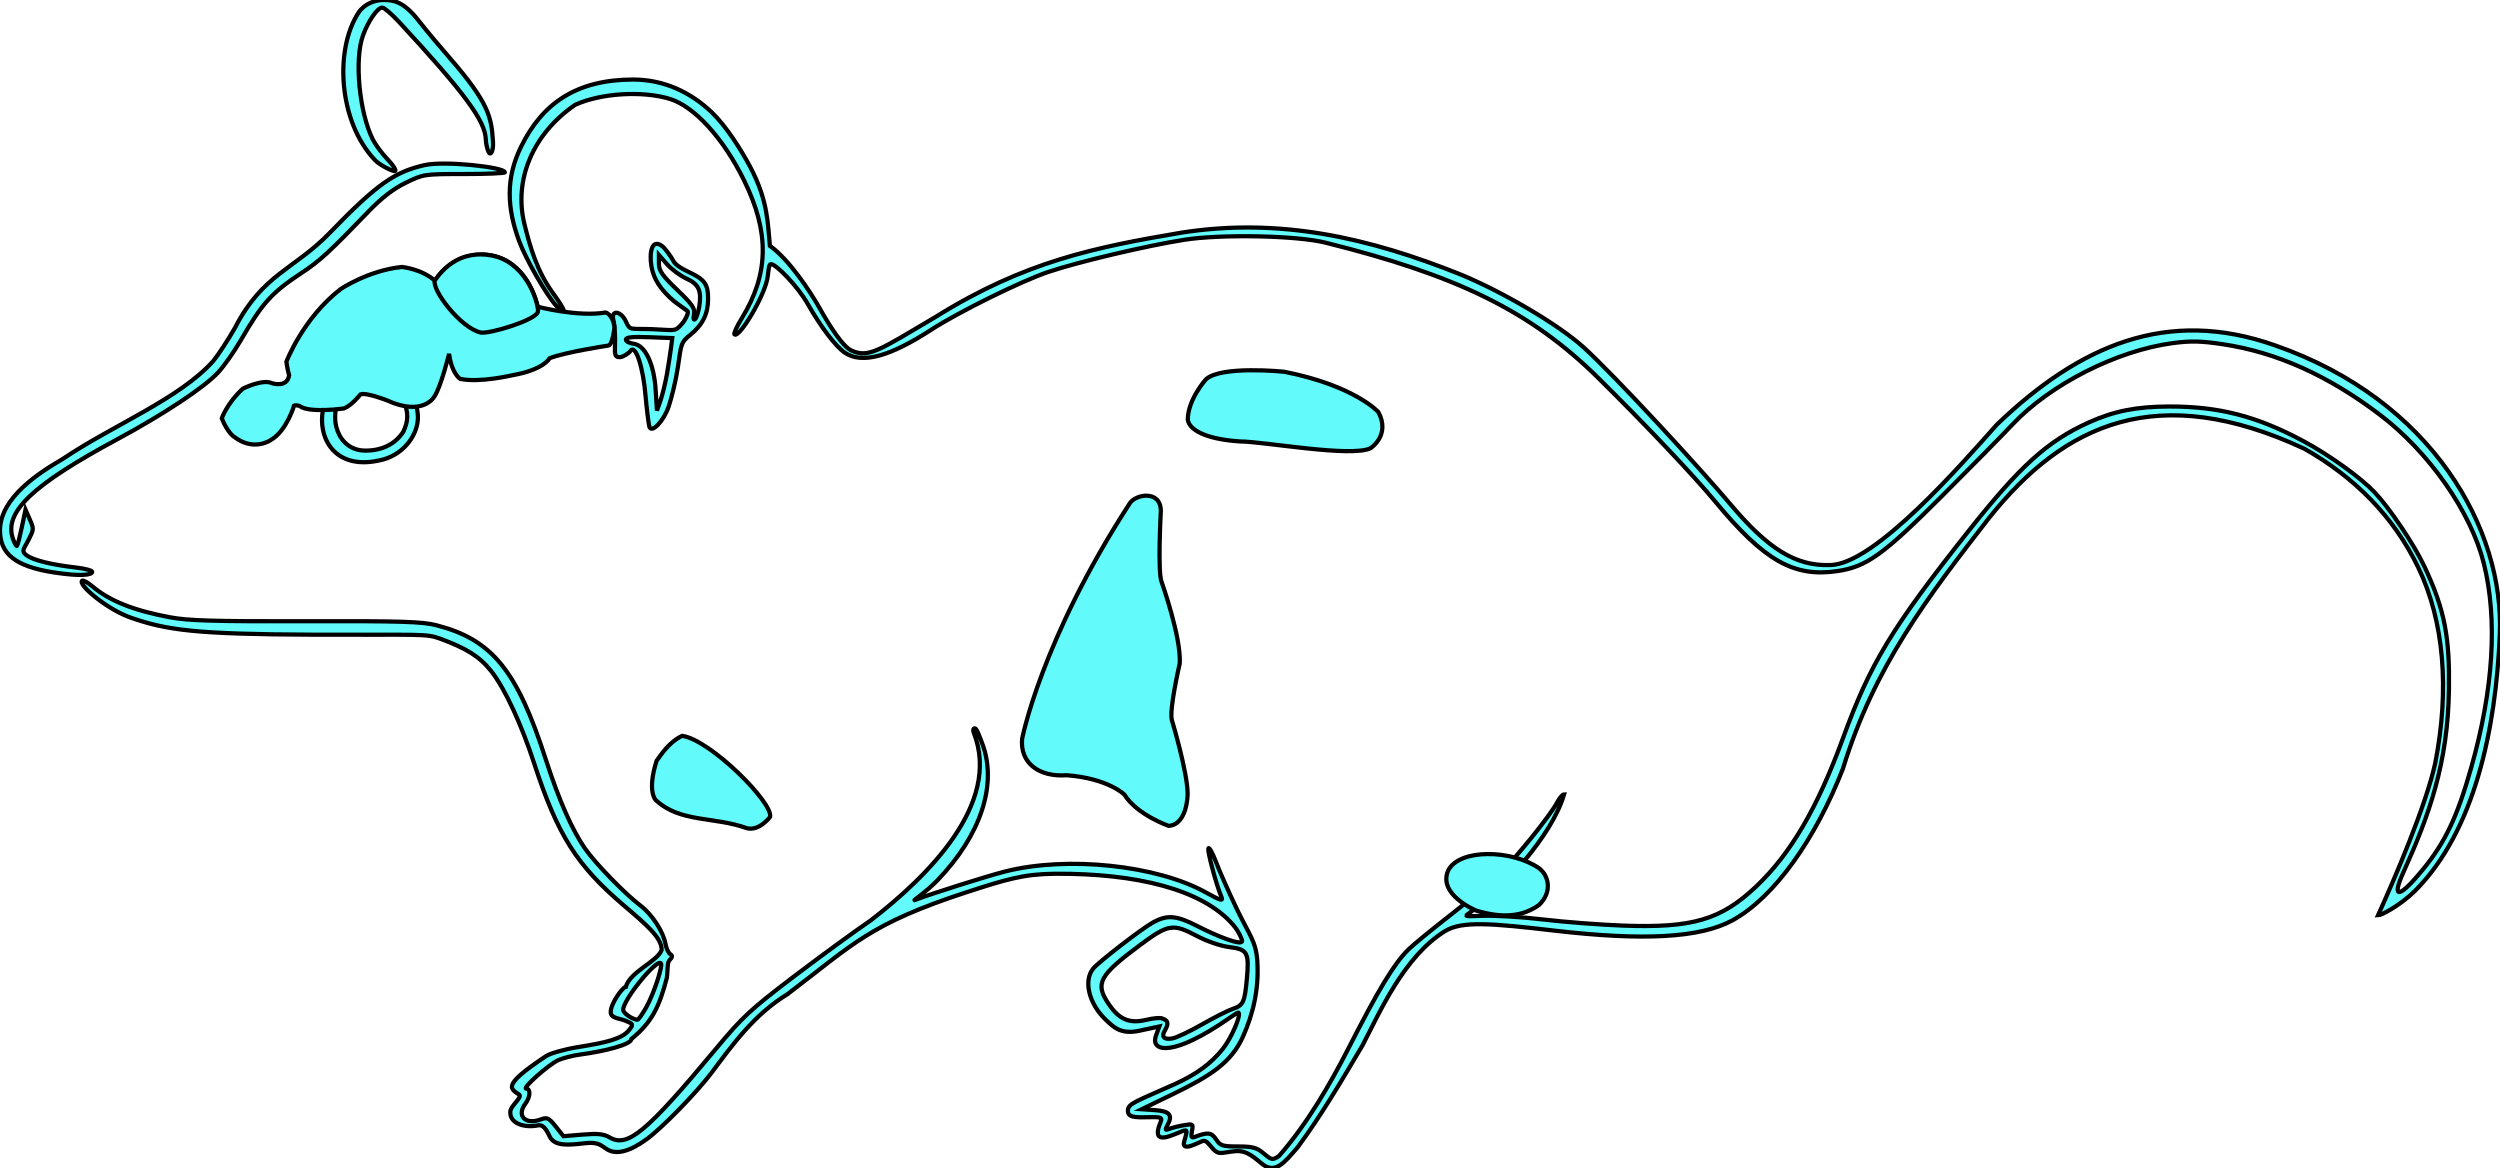
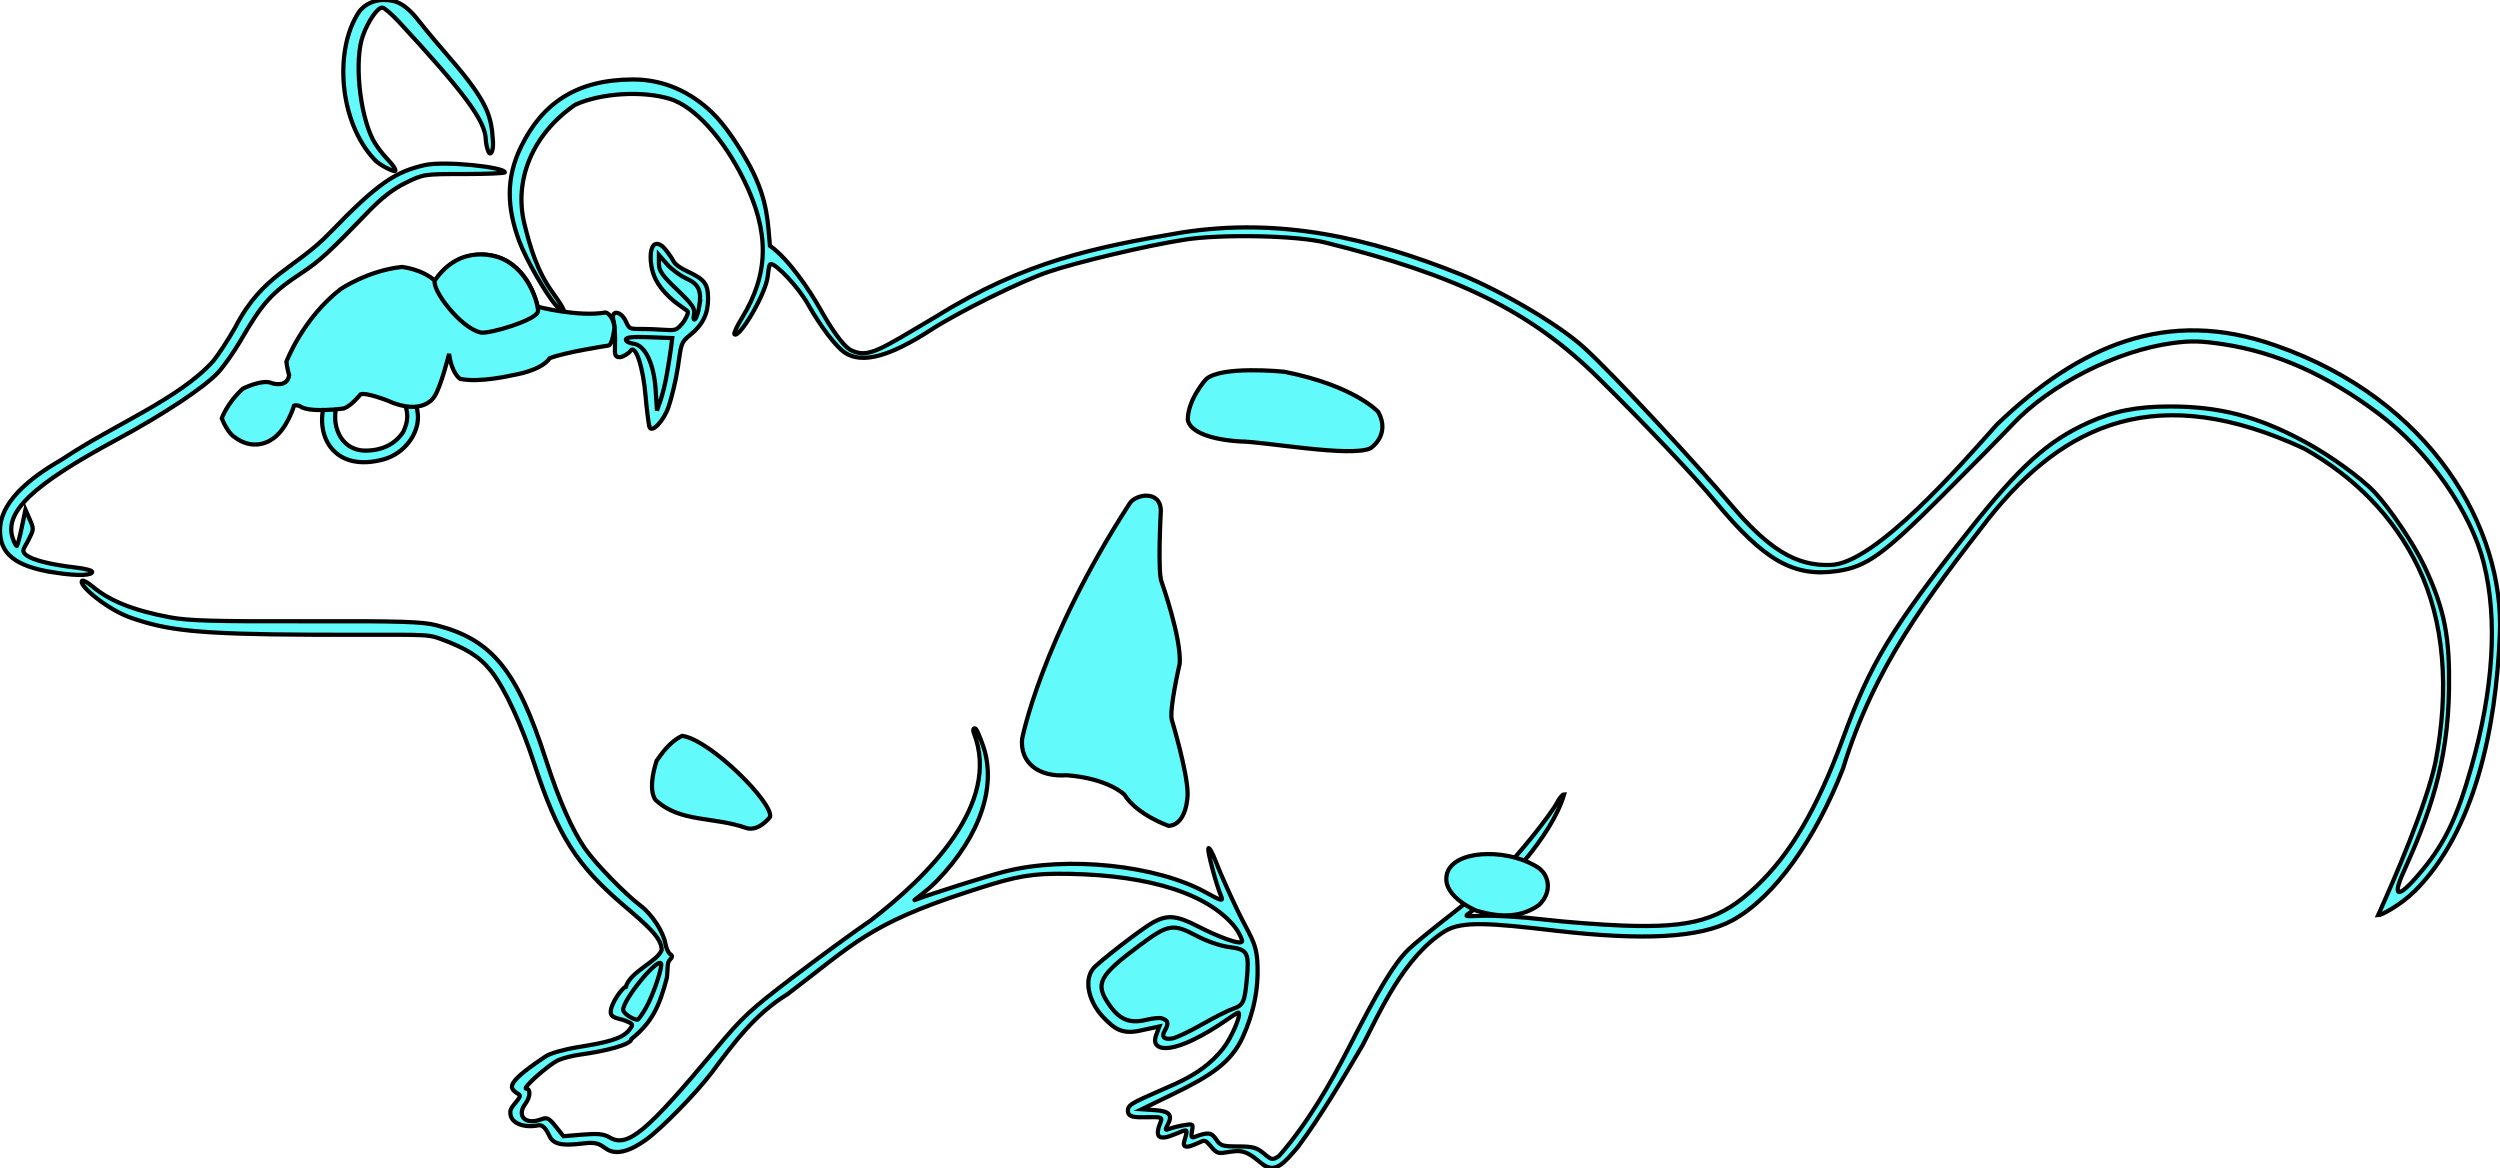
<svg xmlns="http://www.w3.org/2000/svg" width="127.797" height="59.703" viewBox="0 0 127.797 59.703" preserveAspectRatio="none" id="svg2" version="1.1">
  <defs id="defs4" />
  <g id="container" label="EFO" groupmode="layer">
-     <path id="outline" d="M 64.572,59.539 C 64.182,59.251 63.789,58.786 63.144,58.847 62.47,58.911 62.315,59.058 62.026,58.749 61.785,58.491 61.665,58.252 61.456,58.335 61.302,58.396 60.884,58.61 60.701,58.615 60.416,58.624 60.524,58.416 60.6,58.114 60.704,57.699 60.72,57.703 60.051,57.982 59.213,58.332 59.003,58.137 59.34,57.321 59.422,57.122 59.331,57.092 58.688,57.11 57.979,57.129 57.657,57.111 57.657,56.778 57.657,56.401 58.089,56.305 60.05,55.42 61.158,54.919 61.915,54.364 62.511,53.614 62.942,53.071 63.45,51.904 63.314,51.768 63.269,51.724 62.779,52.099 62.274,52.424 59.713,54.071 58.82,53.678 59.092,52.938 L 59.263,52.472 58.225,52.694 C 57.288,52.894 56.906,52.493 56.513,52.118 55.679,51.32 55.363,50.139 55.89,49.503 56.156,49.183 58.374,47.456 58.97,47.136 59.677,46.758 60.139,46.788 61.239,47.356 62.183,47.844 63.495,48.371 63.495,48.103 63.495,48.028 63.338,47.631 63.048,47.292 61.475,45.452 58.051,44.642 53.96,44.665 52.321,44.674 51.381,44.97 49.434,45.602 44.428,47.234 43.619,48.268 40.255,50.821 38.541,51.869 37.464,53.384 36.355,54.864 35.561,55.905 33.823,57.681 33.041,58.247 32.24,58.827 31.498,59.086 30.987,58.723 30.641,58.476 30.486,58.372 29.851,58.446 29.038,58.542 28.374,58.589 28.118,58.133 28.022,57.96 27.84,57.461 27.513,57.527 26.795,57.67 26.086,57.43 26.086,56.88 26.041,56.546 26.754,56.088 26.526,55.944 26.402,55.867 26.116,55.705 26.174,55.492 26.256,55.195 26.724,54.781 27.908,53.99 28.118,53.849 28.837,53.64 29.547,53.526 30.94,53.302 31.79,53.122 32.16,52.653 32.387,52.367 32.38,52.349 31.985,52.183 31.66,52.047 31.219,52.064 31.219,51.73 31.219,51.298 31.831,50.45 31.988,50.45 32.224,49.653 33.607,49.156 33.823,48.561 33.824,47.931 33.05,47.274 31.9,46.295 29.472,44.227 28.51,42.707 27.298,39 26.679,37.104 25.824,35.205 25.104,34.301 24.485,33.523 23.787,33.13 22.531,32.66 21.764,32.373 21.55,32.465 16.035,32.445 9.914,32.422 8.52,32.207 6.694,31.578 5.496,31.165 3.981,29.902 4.196,29.687 4.243,29.641 4.482,29.772 4.727,29.978 5.61,30.721 6.836,31.209 8.693,31.556 9.623,31.73 10.975,31.769 15.651,31.757 20.545,31.743 21.591,31.776 22.321,31.965 25.159,32.701 26.431,34.265 27.903,38.83 28.567,40.888 29.228,42.392 29.896,43.363 30.416,44.118 31.936,45.684 32.741,46.293 33.331,46.739 33.908,47.625 34.021,48.259 34.062,48.485 34.171,48.716 34.263,48.773 34.389,48.851 34.378,48.931 34.218,49.092 34.1,49.21 34.14,49.67 34.089,49.984 33.696,51.491 33.311,52.269 32.281,53.108 32.273,53.403 30.901,53.739 29.675,53.905 29.289,53.957 28.782,54.085 28.55,54.188 28.052,54.409 26.652,55.653 26.902,55.653 27.135,55.653 27.111,56.084 26.858,56.418 26.386,57.043 26.86,57.522 27.652,57.221 27.966,57.101 28.056,57.144 28.406,57.583 L 28.803,58.081 29.79,57.998 C 30.555,57.934 30.864,57.966 31.158,58.14 32.081,58.685 33.039,57.888 36.594,53.618 37.957,51.981 38.365,51.602 40.574,49.924 41.927,48.896 43.699,47.602 44.511,47.049 47.401,44.819 51.198,41.1 49.785,37.477 49.726,37.333 49.747,37.231 49.836,37.231 49.919,37.231 50.061,37.602 50.22,38.032 50.987,40.095 50.153,42.687 47.909,45.013 47.352,45.589 46.639,46.059 46.757,46.012 47.524,45.711 50.418,44.795 51.37,44.552 54.542,43.742 59.138,44.222 61.655,45.627 62.381,46.032 62.534,46.078 62.443,45.864 62.174,45.235 61.703,43.478 61.773,43.364 61.815,43.295 61.99,43.611 62.162,44.067 62.334,44.523 62.807,45.591 63.213,46.442 63.87,47.817 64.209,48.117 64.273,49.143 64.36,50.526 64.074,51.809 63.53,53.009 62.946,54.298 61.91,54.986 59.98,55.92 L 58.363,56.703 59.038,56.749 C 59.782,56.799 59.958,56.997 59.693,57.492 59.543,57.772 59.553,57.794 59.788,57.701 59.932,57.644 60.265,57.562 60.528,57.518 60.985,57.441 61.002,57.454 60.932,57.819 60.876,58.114 60.906,58.183 61.065,58.122 61.742,57.862 61.928,57.882 62.164,58.242 62.379,58.57 62.491,58.606 63.29,58.606 64.036,58.606 64.245,58.663 64.603,58.965 65.009,59.307 65.047,59.313 65.379,59.095 66.834,57.439 68.015,55.375 68.894,53.663 70.483,50.549 71.252,49.278 71.991,48.542 72.23,48.305 73.184,47.522 74.112,46.801 75.041,46.081 76.17,45.136 76.623,44.701 77.489,43.87 79.264,41.671 79.611,41.001 79.723,40.784 79.878,40.606 79.955,40.606 79.332,42.739 76.757,45.533 75.093,46.685 74.889,46.834 74.794,46.856 75.762,46.816 76.402,46.79 77.811,46.874 78.894,47.004 79.977,47.133 81.812,47.274 82.972,47.316 86.513,47.446 87.964,47.022 89.757,45.33 91.526,43.662 92.905,41.308 94.215,37.723 95.611,33.904 96.688,32.126 100.602,27.179 103.256,23.825 104.657,22.555 106.754,21.604 108.062,21.011 109.213,20.783 110.905,20.78 113.45,20.777 115.387,21.28 117.776,22.565 119.075,23.263 120.68,24.419 121.384,25.161 122.15,25.971 123.385,27.802 123.909,28.907 125.006,31.219 125.224,32.647 125.188,35.233 125.136,39.015 124.174,41.678 122.865,44.576 122.2,46.047 122.692,45.872 123.859,44.445 125.003,43.045 125.62,41.74 126.337,39.2 127.464,35.207 127.68,31.678 126.974,28.817 126.325,26.19 124.168,23.104 121.643,21.191 119.001,19.189 116.366,18.007 113.628,17.597 112.507,17.429 111.988,17.418 111.074,17.539 108.21,17.92 104.801,19.651 102.87,21.704 102.367,22.239 100.721,23.91 99.21,25.419 96.258,28.368 95.406,28.976 93.923,29.194 91.691,29.522 90.185,28.664 87.676,25.634 86.588,24.319 84.115,21.706 81.706,19.326 78.224,15.886 74.455,14.073 67.754,12.404 66.255,12.031 62.374,11.967 60.537,12.258 58.589,12.566 55.152,13.378 53.604,13.896 52.223,14.359 49.005,15.946 47.601,16.857 45.472,18.238 44.073,18.613 43.196,18.037 42.738,17.737 41.96,16.717 41.299,15.55 40.783,14.64 39.676,13.501 39.41,13.501 39.303,13.501 39.295,13.767 39.242,14.155 39.112,15.1 37.775,17.323 37.544,17.092 37.5,17.048 37.664,16.686 37.909,16.287 39.312,14.009 39.348,11.889 38.031,9.211 36.974,7.062 35.498,5.443 34.246,5.058 32.842,4.627 30.709,4.76 29.4,5.359 27.204,6.863 26.265,9.223 26.804,11.439 27.101,12.642 27.448,13.862 28.272,14.99 28.948,15.916 29.047,16.293 28.443,15.641 27.941,15.1 26.876,13.244 26.535,12.318 25.925,10.654 25.833,9.137 26.636,7.499 27.724,5.278 29.471,4.071 32.355,4.066 33.955,4.064 35.309,4.723 36.375,5.733 37.104,6.425 37.867,7.627 38.351,8.533 39.273,10.284 39.244,11.449 39.356,12.567 40.321,13.248 41.397,14.869 41.895,15.749 42.419,16.685 43.073,17.702 43.51,17.91 44.385,18.328 44.919,17.918 47.831,16.198 52.39,13.356 55.976,12.644 60.377,11.895 65.408,11.107 69.966,12.146 74.689,14.04 76.782,14.907 79.64,16.568 80.946,17.749 82.53,19.182 86.894,23.922 88.456,25.776 90.391,28.073 91.805,28.948 93.56,28.884 95.839,28.857 100.347,23.641 102.086,21.695 106.31,17.656 110.777,15.701 116.305,17.658 124.33,20.445 128.03,27.062 127.786,32.45 127.59,37.18 126.533,42.443 123.463,45.529 122.684,46.3 121.711,46.794 121.56,46.794 122.395,44.955 124.011,41.186 124.484,39.018 125.226,35.236 124.941,31.756 123.616,29.005 122.339,26.363 120.336,24.383 117.804,22.944 110.309,19.451 105.543,21.636 101.68,26.474 98.535,30.527 95.817,34.049 94.209,39.292 92.803,42.895 90.703,45.876 88.559,47.048 86.91,47.95 83.994,48.099 79.466,47.573 76.212,47.195 74.752,47.072 73.879,47.591 71.766,48.892 70.524,51.759 69.658,53.423 68.621,55.18 67.542,57.019 66.34,58.641 65.648,59.452 65.198,59.99 64.572,59.539 Z M 61.457,52.36 C 62.075,52.006 62.781,51.65 63.026,51.569 63.549,51.395 63.626,51.232 63.734,50.08 63.863,48.692 63.778,48.531 62.854,48.416 62.381,48.357 61.7,48.122 61.14,47.825 59.97,47.204 59.709,47.247 58.303,48.291 56.173,49.873 55.96,50.272 56.679,51.33 57.213,52.116 57.737,52.338 58.581,52.136 58.956,52.046 59.33,52.013 59.411,52.063 59.492,52.113 59.86,52.149 59.558,52.656 59.316,53.061 59.58,53.152 59.945,53.079 60.158,53.037 60.839,52.713 61.457,52.36 Z M 33.041,51.482 C 33.419,50.806 33.9,49.354 33.784,49.238 33.556,49.01 31.855,51.108 31.855,51.617 31.855,51.787 32.299,52.099 32.581,52.128 32.633,52.133 32.839,51.843 33.041,51.482 Z M 2.739,29.26 C 0.748,28.95 0,28.287 0,27.115 4.1e-5,25.438 2.023,24.149 3.201,23.465 5.767,21.735 9.188,20.383 10.907,18.447 11.125,18.183 11.666,17.373 12.024,16.735 13.439,13.996 15.063,13.764 16.86,11.899 19.316,9.354 20.208,8.785 21.695,8.442 22.716,8.207 25.809,8.545 25.808,8.809 25.808,8.857 24.873,8.896 23.73,8.896 21.672,8.896 21.644,8.9 20.73,9.35 20.092,9.664 19.505,10.118 18.835,10.814 16.847,12.879 16.349,13.336 15.43,13.943 13.88,14.967 13.422,15.473 12.308,17.395 11.975,17.971 11.455,18.709 11.154,19.036 10.451,19.799 8.378,21.172 5.976,22.466 1.63,24.807 0.189,26.184 0.662,27.542 0.743,27.774 0.836,27.938 0.869,27.905 0.901,27.873 1.012,27.442 1.116,26.949 L 1.304,26.052 1.588,26.701 C 1.751,27.073 1.666,27.166 1.49,27.534 1.256,28.027 1.044,28.149 1.352,28.381 1.691,28.637 2.617,28.867 3.906,29.015 4.351,29.066 4.714,29.164 4.714,29.232 4.714,29.385 4.169,29.482 2.739,29.26 Z M 16.552,20.761 C 16.714,20.023 17.742,19.309 17.904,19.571 17.979,19.693 17.587,19.949 17.466,20.142 16.723,21.333 17.251,23.034 18.677,23.035 19.536,23.036 20.216,22.696 20.618,22.066 20.862,21.539 20.915,21.121 20.597,20.406 20.241,19.827 19.451,19.538 19.075,19.614 18.553,19.632 18.101,19.738 18.031,19.528 18.419,18.991 19.651,19.051 20.238,19.372 21.011,19.858 21.363,20.646 21.363,21.351 21.363,22.164 20.714,23.176 19.593,23.487 17.112,24.152 16.145,22.355 16.552,20.761 Z M 33.193,21.81 C 33.16,21.706 33.046,20.802 32.999,20.229 32.887,18.857 32.494,17.501 32.208,17.964 32.159,18.042 31.843,18.257 31.689,18.257 31.444,18.257 31.413,18.172 31.439,17.589 31.455,17.222 31.42,16.596 31.36,16.384 31.201,15.817 31.75,15.874 32.005,16.454 32.206,16.91 32.209,16.787 33.35,16.827 34.477,16.867 34.498,16.986 34.861,16.554 35.064,16.313 35.168,16.041 35.168,15.95 35.168,15.859 34.681,15.628 34.225,15.192 33.558,14.553 33.377,14.057 33.296,13.582 33.184,12.916 33.319,12.13 33.891,12.614 34.004,12.709 34.327,13.149 34.421,13.336 34.514,13.523 34.779,13.7 35.164,13.882 36.007,14.282 36.194,14.493 36.197,15.266 36.2,16.024 35.933,16.598 35.277,17.125 34.793,17.513 34.829,17.583 34.651,18.776 34.548,19.472 34.324,20.358 34.184,20.775 33.934,21.52 33.308,22.179 33.193,21.81 Z M 34.092,19.124 C 34.169,18.68 34.262,18.085 34.299,17.8 L 34.365,17.283 33.18,17.238 C 32.336,17.205 31.995,17.24 31.995,17.359 31.995,17.45 32.169,17.545 32.38,17.57 32.974,17.638 33.429,18.582 33.515,19.921 L 33.584,20.989 33.768,20.46 C 33.868,20.169 34.014,19.568 34.092,19.124 Z M 35.744,15.676 C 35.876,14.863 35.721,14.524 35.085,14.238 34.771,14.096 34.326,13.767 34.098,13.507 L 33.683,13.034 33.683,13.478 C 33.683,13.842 33.851,14.083 34.615,14.813 35.4,15.565 35.535,15.762 35.476,16.072 35.433,16.294 35.456,16.389 35.534,16.312 35.604,16.241 35.699,15.955 35.744,15.676 Z M 19.162,8.178 C 17.305,6.217 17.083,2.531 18.336,0.634 18.624,0.197 19.179,-5.3214745e-7 19.572,-5.3214745e-7 20.123,-5.3214745e-7 20.635,0.059 21.45,1.119 21.777,1.545 22.614,2.529 22.984,2.955 25.015,5.292 25.116,6.005 25.2,7.218 25.236,7.748 25.072,7.976 24.976,7.771 24.903,7.616 24.839,7.328 24.834,7.13 24.808,6.182 23.748,4.746 20.409,1.133 20.03,0.723 19.639,0.388 19.539,0.388 19.295,0.388 18.82,1.078 18.552,1.82 18.107,3.054 18.367,5.764 19.062,7.138 19.199,7.408 19.538,7.864 19.816,8.149 20.095,8.435 20.266,8.704 20.198,8.746 20.129,8.788 19.437,8.468 19.162,8.178 Z" style="fill:#62fafa;fill-opacity:1;stroke:#000000;stroke-width:0.216;stroke-miterlimit:4;stroke-dasharray:none;stroke-opacity:1" />
+     <g id="outline" style="fill:#62fafa;fill-opacity:1">
+       <path id="path838" d="m 64.572,59.539 c -0.39,-0.287 -0.782,-0.753 -1.428,-0.692 -0.674,0.064 -0.829,0.211 -1.117,-0.098 -0.241,-0.258 -0.361,-0.497 -0.57,-0.414 -0.155,0.061 -0.573,0.275 -0.755,0.281 -0.285,0.009 -0.177,-0.199 -0.101,-0.501 0.104,-0.415 0.12,-0.411 -0.549,-0.132 -0.838,0.35 -1.048,0.155 -0.711,-0.662 0.082,-0.199 -0.009,-0.228 -0.652,-0.211 -0.709,0.019 -1.032,0.002 -1.032,-0.332 0,-0.377 0.433,-0.473 2.394,-1.358 1.108,-0.5 1.865,-1.056 2.461,-1.806 0.431,-0.542 0.938,-1.709 0.803,-1.845 -0.045,-0.045 -0.535,0.33 -1.04,0.655 -2.561,1.647 -3.454,1.254 -3.182,0.514 l 0.171,-0.466 -1.038,0.222 c -0.937,0.2 -1.319,-0.2 -1.712,-0.576 -0.834,-0.798 -1.15,-1.979 -0.623,-2.614 0.266,-0.32 2.484,-2.047 3.079,-2.367 0.707,-0.379 1.169,-0.349 2.269,0.22 0.944,0.488 2.257,1.015 2.257,0.746 0,-0.075 -0.158,-0.472 -0.447,-0.81 -1.574,-1.84 -4.997,-2.65 -9.088,-2.627 -1.639,0.009 -2.579,0.305 -4.527,0.937 -5.006,1.632 -5.815,2.666 -9.178,5.219 -1.715,1.048 -2.791,2.563 -3.901,4.043 -0.793,1.041 -2.532,2.817 -3.313,3.383 -0.801,0.58 -1.543,0.839 -2.054,0.475 -0.346,-0.247 -0.502,-0.351 -1.137,-0.276 -0.812,0.095 -1.477,0.143 -1.732,-0.314 -0.097,-0.173 -0.278,-0.671 -0.605,-0.606 -0.718,0.144 -1.427,-0.097 -1.427,-0.647 -0.045,-0.334 0.668,-0.792 0.44,-0.936 -0.124,-0.077 -0.41,-0.239 -0.352,-0.451 0.081,-0.298 0.55,-0.711 1.733,-1.502 0.211,-0.141 0.929,-0.35 1.64,-0.464 1.393,-0.224 2.242,-0.403 2.613,-0.872 0.226,-0.286 0.219,-0.304 -0.176,-0.47 -0.325,-0.136 -0.766,-0.119 -0.766,-0.453 0,-0.432 0.612,-1.28 0.769,-1.28 0.236,-0.797 1.619,-1.294 1.836,-1.889 5.63e-4,-0.63 -0.773,-1.287 -1.923,-2.266 -2.429,-2.068 -3.391,-3.588 -4.602,-7.295 -0.62,-1.896 -1.474,-3.795 -2.195,-4.699 -0.619,-0.777 -1.317,-1.17 -2.573,-1.641 -0.767,-0.287 -0.981,-0.195 -6.496,-0.215 -6.121,-0.023 -7.515,-0.238 -9.341,-0.867 -1.198,-0.413 -2.713,-1.676 -2.497,-1.891 0.046,-0.046 0.285,0.085 0.531,0.291 0.882,0.742 2.109,1.23 3.966,1.578 0.93,0.174 2.281,0.213 6.958,0.2 4.894,-0.013 5.94,0.019 6.67,0.209 2.838,0.735 4.11,2.3 5.582,6.864 0.664,2.059 1.325,3.562 1.993,4.534 0.519,0.755 2.04,2.321 2.844,2.93 0.59,0.446 1.167,1.332 1.28,1.966 0.04,0.226 0.149,0.457 0.242,0.515 0.126,0.078 0.115,0.158 -0.046,0.318 -0.118,0.118 -0.078,0.578 -0.128,0.892 -0.394,1.507 -0.779,2.285 -1.809,3.124 -0.007,0.296 -1.379,0.631 -2.605,0.797 -0.387,0.052 -0.893,0.18 -1.125,0.283 -0.499,0.222 -1.898,1.465 -1.648,1.465 0.234,0 0.209,0.431 -0.043,0.765 -0.472,0.625 0.002,1.104 0.794,0.802 0.314,-0.119 0.404,-0.076 0.754,0.362 l 0.397,0.498 0.987,-0.083 c 0.765,-0.064 1.073,-0.032 1.367,0.142 0.923,0.545 1.881,-0.252 5.436,-4.522 1.363,-1.637 1.771,-2.016 3.98,-3.694 1.354,-1.028 3.125,-2.322 3.937,-2.875 2.89,-2.23 6.687,-5.949 5.274,-9.572 -0.059,-0.144 -0.038,-0.246 0.051,-0.246 0.083,0 0.225,0.371 0.384,0.8 0.767,2.064 -0.067,4.655 -2.311,6.981 -0.557,0.577 -1.27,1.046 -1.152,1 0.767,-0.301 3.661,-1.218 4.613,-1.461 3.171,-0.81 7.768,-0.329 10.284,1.075 0.727,0.405 0.879,0.451 0.788,0.237 -0.269,-0.629 -0.739,-2.386 -0.67,-2.5 0.042,-0.069 0.217,0.248 0.389,0.703 0.172,0.456 0.645,1.524 1.052,2.375 0.657,1.375 0.995,1.675 1.06,2.701 0.087,1.383 -0.199,2.666 -0.743,3.866 -0.585,1.289 -1.621,1.977 -3.55,2.911 l -1.617,0.783 0.675,0.045 c 0.744,0.05 0.919,0.249 0.655,0.743 -0.15,0.28 -0.14,0.303 0.095,0.21 0.144,-0.057 0.477,-0.14 0.74,-0.184 0.458,-0.077 0.475,-0.064 0.405,0.301 -0.056,0.295 -0.026,0.363 0.133,0.302 0.677,-0.26 0.863,-0.239 1.099,0.121 0.215,0.328 0.326,0.364 1.126,0.364 0.746,0 0.955,0.057 1.314,0.359 0.406,0.342 0.443,0.348 0.776,0.13 1.455,-1.657 2.636,-3.721 3.515,-5.433 1.589,-3.114 2.358,-4.385 3.097,-5.12 0.238,-0.237 1.193,-1.021 2.121,-1.741 0.928,-0.72 2.058,-1.665 2.511,-2.1 0.866,-0.831 2.641,-3.03 2.988,-3.701 0.112,-0.217 0.267,-0.394 0.344,-0.394 -0.623,2.132 -3.197,4.926 -4.862,6.079 -0.204,0.149 -0.298,0.171 0.67,0.131 0.64,-0.026 2.049,0.058 3.132,0.187 1.083,0.129 2.918,0.27 4.078,0.313 3.542,0.13 4.993,-0.295 6.786,-1.986 1.768,-1.668 3.148,-4.022 4.458,-7.607 1.396,-3.819 2.473,-5.597 6.387,-10.544 2.654,-3.355 4.055,-4.624 6.152,-5.575 1.308,-0.593 2.459,-0.821 4.151,-0.824 2.544,-0.004 4.482,0.5 6.871,1.784 1.299,0.698 2.904,1.854 3.607,2.597 0.767,0.81 2.001,2.64 2.525,3.745 1.097,2.312 1.315,3.74 1.279,6.326 -0.052,3.781 -1.014,6.445 -2.324,9.343 -0.665,1.471 -0.173,1.296 0.994,-0.132 1.144,-1.4 1.761,-2.705 2.478,-5.245 1.127,-3.993 1.344,-7.522 0.637,-10.383 -0.649,-2.627 -2.805,-5.712 -5.33,-7.626 -2.642,-2.002 -5.278,-3.184 -8.016,-3.594 -1.121,-0.168 -1.639,-0.18 -2.554,-0.058 -2.864,0.381 -6.273,2.112 -8.204,4.165 -0.503,0.535 -2.15,2.206 -3.66,3.714 -2.953,2.949 -3.805,3.557 -5.288,3.775 -2.232,0.328 -3.738,-0.53 -6.247,-3.561 -1.088,-1.315 -3.561,-3.928 -5.97,-6.307 -3.482,-3.44 -7.251,-5.253 -13.952,-6.922 -1.499,-0.373 -5.381,-0.437 -7.217,-0.146 -1.948,0.308 -5.386,1.121 -6.933,1.639 -1.381,0.462 -4.599,2.049 -6.003,2.96 -2.129,1.381 -3.528,1.756 -4.405,1.18 -0.458,-0.301 -1.235,-1.32 -1.897,-2.487 -0.516,-0.91 -1.622,-2.049 -1.889,-2.049 -0.106,0 -0.115,0.266 -0.168,0.654 -0.13,0.945 -1.467,3.169 -1.698,2.937 -0.044,-0.044 0.121,-0.406 0.366,-0.804 1.402,-2.279 1.439,-4.399 0.121,-7.076 -1.057,-2.149 -2.533,-3.768 -3.785,-4.153 -1.403,-0.431 -3.536,-0.299 -4.846,0.301 -2.195,1.504 -3.135,3.864 -2.596,6.08 0.297,1.203 0.645,2.423 1.469,3.551 0.676,0.926 0.775,1.303 0.171,0.651 -0.502,-0.541 -1.567,-2.397 -1.907,-3.324 -0.611,-1.663 -0.703,-3.18 0.1,-4.819 1.088,-2.221 2.835,-3.428 5.719,-3.433 1.6,-0.003 2.954,0.657 4.02,1.667 0.729,0.691 1.492,1.894 1.977,2.8 0.922,1.751 0.893,2.916 1.005,4.034 0.965,0.682 2.041,2.302 2.539,3.182 0.524,0.936 1.178,1.953 1.615,2.161 0.876,0.418 1.409,0.007 4.321,-1.712 4.559,-2.843 8.145,-3.554 12.546,-4.304 5.032,-0.788 9.59,0.252 14.313,2.146 2.092,0.866 4.95,2.528 6.256,3.709 1.585,1.433 5.948,6.173 7.51,8.027 1.935,2.297 3.349,3.171 5.104,3.108 2.279,-0.027 6.787,-5.243 8.526,-7.189 4.224,-4.039 8.691,-5.994 14.219,-4.037 8.025,2.787 11.725,9.404 11.481,14.792 -0.196,4.73 -1.253,9.992 -4.323,13.079 -0.779,0.771 -1.752,1.265 -1.903,1.265 0.835,-1.839 2.451,-5.608 2.924,-7.776 0.742,-3.782 0.457,-7.262 -0.868,-10.013 -1.277,-2.642 -3.28,-4.622 -5.812,-6.06 -7.495,-3.493 -12.26,-1.308 -16.124,3.529 -3.145,4.054 -5.863,7.576 -7.471,12.819 -1.405,3.603 -3.506,6.583 -5.65,7.756 -1.649,0.902 -4.565,1.051 -9.093,0.525 -3.254,-0.378 -4.714,-0.501 -5.586,0.018 -2.114,1.301 -3.356,4.168 -4.222,5.832 -1.036,1.757 -2.115,3.596 -3.317,5.218 -0.692,0.81 -1.143,1.348 -1.769,0.897 z" style="fill:#62fafa;fill-opacity:1;stroke:#000000;stroke-width:0.216;stroke-miterlimit:4;stroke-dasharray:none;stroke-opacity:1" />
+       <path id="path836" d="m 61.457,52.36 c 0.618,-0.353 1.324,-0.709 1.569,-0.791 0.523,-0.174 0.6,-0.337 0.708,-1.489 0.13,-1.388 0.045,-1.548 -0.879,-1.664 -0.473,-0.059 -1.154,-0.294 -1.714,-0.591 -1.17,-0.621 -1.431,-0.578 -2.837,0.466 -2.13,1.582 -2.343,1.981 -1.624,3.039 0.534,0.786 1.058,1.008 1.901,0.806 0.375,-0.09 0.749,-0.123 0.83,-0.073 0.081,0.05 0.449,0.086 0.147,0.593 -0.242,0.406 0.023,0.497 0.387,0.424 0.213,-0.043 0.893,-0.367 1.512,-0.72 z" style="fill:#62fafa;fill-opacity:1;stroke:#000000;stroke-width:0.216;stroke-miterlimit:4;stroke-dasharray:none;stroke-opacity:1" />
+       <path id="path834" d="m 33.041,51.482 c 0.378,-0.677 0.859,-2.128 0.743,-2.244 -0.228,-0.228 -1.929,1.869 -1.929,2.379 0,0.17 0.445,0.482 0.726,0.511 0.051,0.005 0.258,-0.285 0.46,-0.646 z" style="fill:#62fafa;fill-opacity:1;stroke:#000000;stroke-width:0.216;stroke-miterlimit:4;stroke-dasharray:none;stroke-opacity:1" />
+       <path id="path832" d="M 2.739,29.26 C 0.748,28.95 0,28.287 0,27.115 c 4.1e-5,-1.677 2.023,-2.966 3.201,-3.65 2.566,-1.729 5.987,-3.082 7.706,-5.017 0.218,-0.264 0.76,-1.074 1.117,-1.712 1.416,-2.739 3.039,-2.971 4.837,-4.836 2.456,-2.545 3.348,-3.114 4.835,-3.457 1.02,-0.235 4.113,0.103 4.112,0.367 -1.39e-4,0.047 -0.935,0.086 -2.078,0.086 -2.058,0 -2.086,0.004 -3.001,0.455 -0.637,0.314 -1.224,0.767 -1.895,1.464 -1.988,2.064 -2.485,2.521 -3.405,3.129 -1.55,1.024 -2.008,1.53 -3.122,3.452 -0.333,0.576 -0.853,1.314 -1.154,1.641 -0.704,0.763 -2.776,2.136 -5.178,3.43 -4.346,2.341 -5.788,3.718 -5.314,5.076 0.081,0.232 0.174,0.396 0.206,0.363 0.033,-0.033 0.144,-0.463 0.247,-0.956 l 0.188,-0.897 0.284,0.65 c 0.163,0.371 0.078,0.465 -0.098,0.833 -0.235,0.492 -0.446,0.615 -0.138,0.847 0.339,0.256 1.265,0.485 2.554,0.633 0.445,0.051 0.809,0.149 0.809,0.217 0,0.153 -0.545,0.25 -1.976,0.028 z" style="fill:#62fafa;fill-opacity:1;stroke:#000000;stroke-width:0.216;stroke-miterlimit:4;stroke-dasharray:none;stroke-opacity:1" />
+       <path id="path830" d="m 16.552,20.761 c 0.163,-0.738 1.191,-1.451 1.352,-1.19 0.075,0.122 -0.317,0.377 -0.437,0.571 -0.743,1.19 -0.216,2.891 1.211,2.893 0.858,9.9e-4 1.539,-0.339 1.941,-0.969 0.244,-0.527 0.297,-0.945 -0.021,-1.661 -0.356,-0.578 -1.146,-0.868 -1.521,-0.792 -0.522,0.018 -0.974,0.124 -1.044,-0.086 0.388,-0.537 1.62,-0.477 2.207,-0.156 0.773,0.487 1.125,1.274 1.125,1.979 0,0.813 -0.649,1.825 -1.77,2.136 -2.481,0.665 -3.448,-1.132 -3.041,-2.726 z" style="fill:#62fafa;fill-opacity:1;stroke:#000000;stroke-width:0.216;stroke-miterlimit:4;stroke-dasharray:none;stroke-opacity:1" />
+       <path id="path828" d="m 33.193,21.81 c -0.032,-0.103 -0.147,-1.008 -0.194,-1.58 -0.112,-1.372 -0.505,-2.729 -0.791,-2.266 -0.049,0.079 -0.365,0.294 -0.519,0.294 -0.245,0 -0.276,-0.085 -0.25,-0.668 0.016,-0.367 -0.019,-0.993 -0.078,-1.205 -0.159,-0.567 0.39,-0.51 0.645,0.07 0.201,0.456 0.204,0.333 1.344,0.373 1.127,0.04 1.148,0.159 1.512,-0.273 0.203,-0.241 0.306,-0.513 0.306,-0.604 0,-0.091 -0.487,-0.322 -0.943,-0.758 -0.667,-0.639 -0.848,-1.135 -0.929,-1.61 -0.113,-0.666 0.022,-1.452 0.594,-0.968 0.113,0.096 0.437,0.536 0.53,0.723 0.093,0.187 0.359,0.364 0.743,0.546 0.843,0.4 1.031,0.611 1.033,1.383 0.003,0.758 -0.264,1.333 -0.92,1.859 -0.483,0.388 -0.448,0.458 -0.625,1.651 -0.103,0.696 -0.328,1.581 -0.468,1.999 -0.25,0.745 -0.876,1.404 -0.991,1.035 z" style="fill:#62fafa;fill-opacity:1;stroke:#000000;stroke-width:0.216;stroke-miterlimit:4;stroke-dasharray:none;stroke-opacity:1" />
+       <path id="path826" d="m 34.092,19.124 c 0.077,-0.444 0.171,-1.039 0.207,-1.324 l 0.066,-0.517 -1.185,-0.045 c -0.844,-0.032 -1.185,0.003 -1.185,0.121 1.41e-4,0.092 0.174,0.186 0.385,0.211 0.593,0.069 1.049,1.013 1.135,2.351 l 0.069,1.068 0.183,-0.529 c 0.101,-0.291 0.247,-0.892 0.324,-1.336 z" style="fill:#62fafa;fill-opacity:1;stroke:#000000;stroke-width:0.216;stroke-miterlimit:4;stroke-dasharray:none;stroke-opacity:1" />
+       <path id="path824" d="m 35.744,15.676 c 0.132,-0.813 -0.023,-1.152 -0.659,-1.439 -0.315,-0.142 -0.759,-0.471 -0.987,-0.731 l -0.415,-0.473 v 0.444 c 0,0.364 0.168,0.605 0.932,1.335 0.785,0.751 0.92,0.949 0.861,1.259 -0.042,0.222 -0.019,0.317 0.058,0.24 0.071,-0.071 0.165,-0.357 0.211,-0.636 z" style="fill:#62fafa;fill-opacity:1;stroke:#000000;stroke-width:0.216;stroke-miterlimit:4;stroke-dasharray:none;stroke-opacity:1" />
+       <path id="path851" d="M 19.162,8.178 C 17.305,6.217 17.083,2.531 18.336,0.634 18.624,0.197 19.179,-5.3214745e-7 19.572,-5.3214745e-7 c 0.551,0 1.062,0.059 1.877,1.119 0.327,0.425 1.165,1.41 1.534,1.835 2.031,2.337 2.133,3.051 2.216,4.263 0.036,0.531 -0.128,0.758 -0.224,0.553 -0.073,-0.155 -0.136,-0.443 -0.142,-0.64 -0.026,-0.948 -1.086,-2.385 -4.425,-5.998 -0.379,-0.41 -0.77,-0.745 -0.869,-0.745 -0.244,0 -0.72,0.69 -0.987,1.432 -0.445,1.234 -0.185,3.944 0.51,5.318 0.137,0.271 0.476,0.726 0.755,1.012 0.278,0.286 0.45,0.554 0.381,0.596 -0.068,0.042 -0.761,-0.278 -1.035,-0.568 z" style="fill:#62fafa;fill-opacity:1;stroke:#000000;stroke-width:0.216;stroke-miterlimit:4;stroke-dasharray:none;stroke-opacity:1" />
+     </g>
    <path id="brain" d="M 22.251,14.368 C 21.575,13.747 20.545,13.646 20.545,13.646 18.826,13.825 17.42,14.772 17.42,14.772 15.481,16.266 14.64,18.492 14.64,18.492 14.674,18.808 14.781,19.188 14.781,19.188 14.671,19.846 13.907,19.59 13.907,19.59 13.436,19.357 12.416,19.865 12.416,19.865 11.593,20.623 11.337,21.386 11.337,21.386 11.632,22.115 11.95,22.316 11.95,22.316 12.983,23.122 13.856,22.485 13.856,22.485 14.657,22.019 15.032,20.736 15.032,20.736 15.153,20.687 15.324,20.76 15.324,20.76 15.804,21.131 17.587,20.879 17.587,20.879 17.992,20.715 18.427,20.161 18.427,20.161 18.71,20.047 19.775,20.463 19.775,20.463 21.628,21.314 22.198,20.281 22.198,20.281 22.529,19.817 22.958,18.088 22.958,18.088 23.093,19.117 23.524,19.367 23.524,19.367 24.506,19.581 26.183,19.184 26.183,19.184 27.812,18.9 28.093,18.315 28.093,18.315 28.862,18.003 31.082,17.668 31.082,17.668 31.317,17.667 31.41,16.734 31.41,16.734 31.326,16.061 30.96,15.974 30.96,15.974 29.55,16.216 27.496,15.682 27.496,15.682 26.56,12.088 23.211,12.63 22.251,14.369 Z" style="fill:#62fafa;fill-opacity:1;stroke:#000000;stroke-width:0.216;stroke-miterlimit:4;stroke-dasharray:none;stroke-opacity:1" />
    <path id="cerebellum" d="M 22.231,14.331 C 23.539,12.435 25.36,13.093 25.636,13.209 27.19,13.883 27.574,15.856 27.494,15.946 27.355,16.379 25.033,17.074 24.581,17 23.542,16.77 22.052,14.802 22.231,14.331 Z" style="fill:#62fafa;fill-opacity:1;stroke:#000000;stroke-width:0.216;stroke-miterlimit:4;stroke-dasharray:none;stroke-opacity:1" />
    <path id="heart" d="M 33.565,38.889 C 33.061,40.471 33.522,40.899 33.522,40.899 34.77,42.063 36.484,41.728 38.183,42.338 38.816,42.499 39.367,41.757 39.367,41.757 39.526,41.04 36.326,37.829 34.872,37.614 34.159,37.965 33.791,38.593 33.565,38.889 Z" style="fill:#62fafa;fill-opacity:1;stroke:#000000;stroke-width:0.216;stroke-miterlimit:4;stroke-dasharray:none;stroke-opacity:1" />
    <path id="kidney" d="M 60.719,21.453 C 60.719,20.424 61.638,19.399 61.638,19.399 62.394,18.669 65.647,19.003 65.647,19.003 69.256,19.716 70.458,21.062 70.458,21.062 71.1,22.25 70.057,22.915 70.057,22.915 69.049,23.391 64.573,22.567 63.402,22.567 61.563,22.45 60.78,21.942 60.719,21.453 Z" style="fill:#62fafa;fill-opacity:1;stroke:#000000;stroke-width:0.216;stroke-miterlimit:4;stroke-dasharray:none;stroke-opacity:1" />
    <path id="liver" d="M 57.728,25.766 C 53.216,32.732 52.249,37.772 52.249,37.772 52.137,38.998 53.103,39.732 54.524,39.629 56.652,39.79 57.477,40.619 57.477,40.619 58.122,41.657 59.743,42.219 59.743,42.219 60.71,42.145 60.71,40.588 60.71,40.588 60.71,39.477 59.904,36.809 59.904,36.809 59.757,36.291 60.307,33.918 60.307,33.918 60.388,32.584 59.388,29.772 59.388,29.772 59.165,29.319 59.34,26.136 59.34,26.136 59.348,25.013 58.01,25.256 57.728,25.766 Z" style="fill:#62fafa;fill-opacity:1;stroke:#000000;stroke-width:0.216;stroke-miterlimit:4;stroke-dasharray:none;stroke-opacity:1" />
    <path id="testis" d="M 74.03,44.496 C 73.481,45.735 75.461,46.549 75.461,46.549 76.815,46.955 77.833,46.856 78.667,46.266 79.382,45.584 79.162,44.741 78.667,44.378 77.298,43.435 74.615,43.362 74.03,44.496 Z" style="fill:#62fafa;fill-opacity:1;stroke:#000000;stroke-width:0.216;stroke-miterlimit:4;stroke-dasharray:none;stroke-opacity:1" />
  </g>
</svg>
